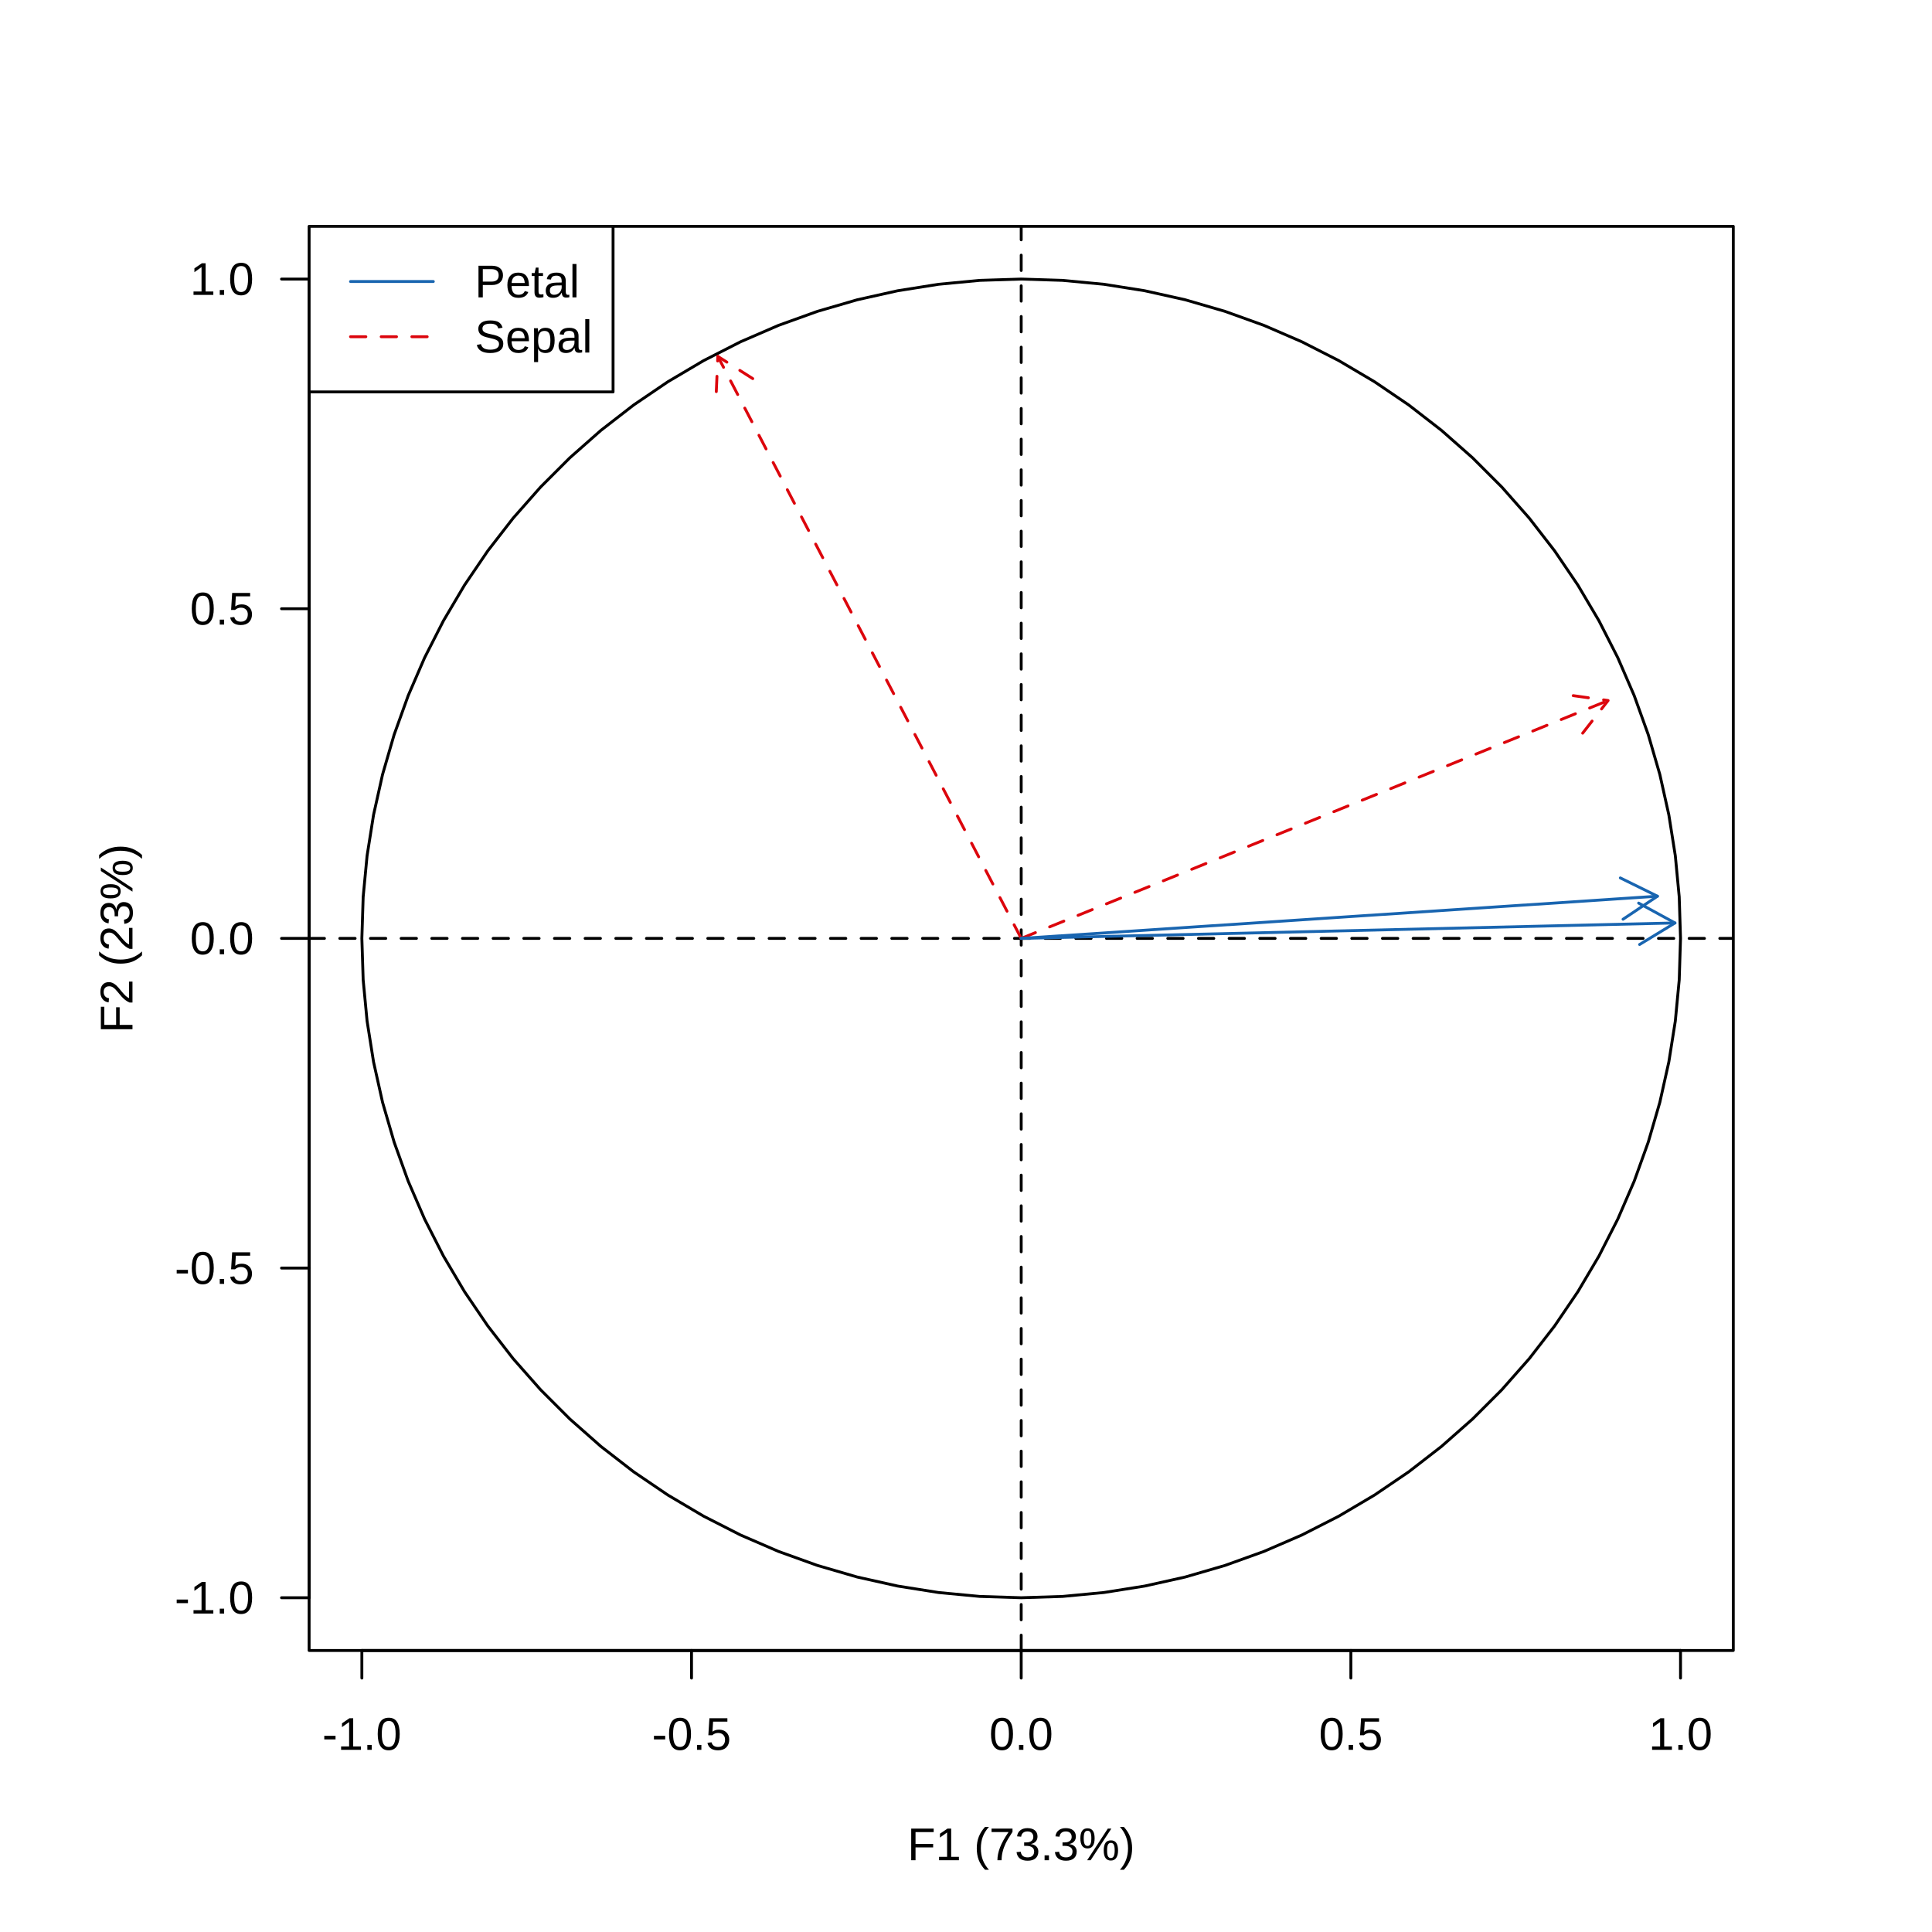
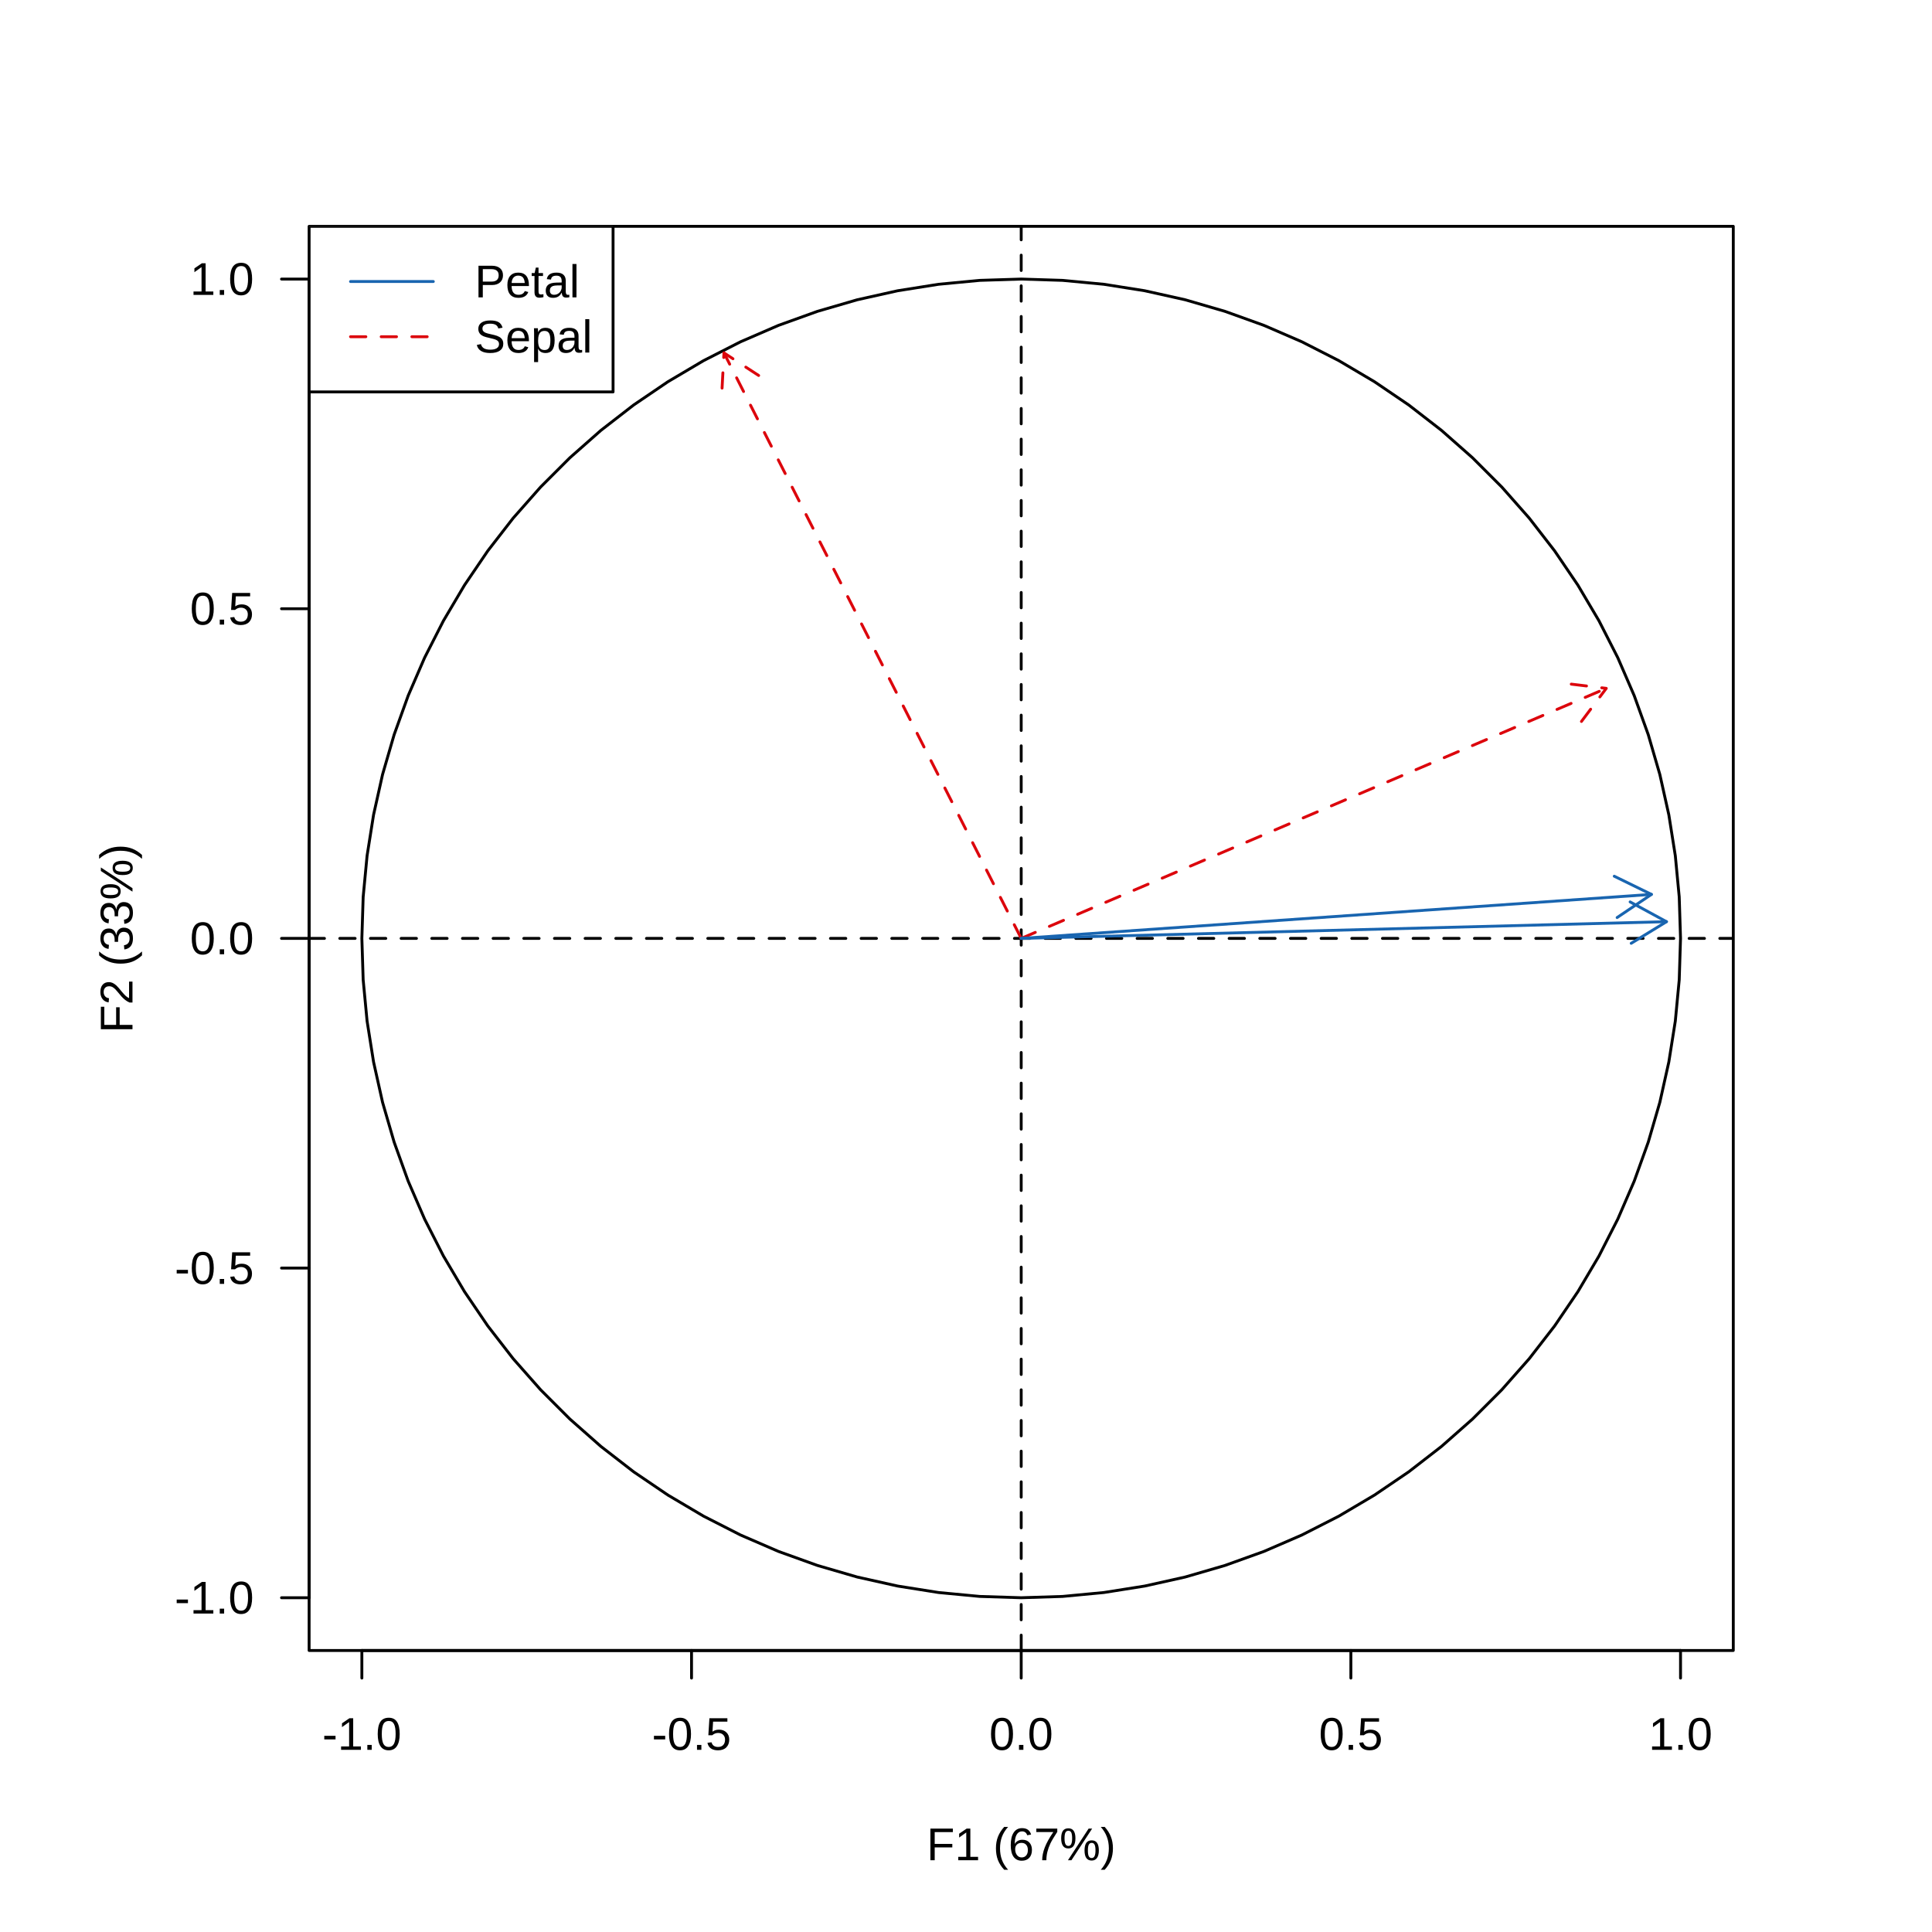
- <svg xmlns="http://www.w3.org/2000/svg" class="svglite" width="504.00pt" height="504.00pt" viewBox="0 0 504.00 504.00">
-   <defs>
-     <style type="text/css">
+ <svg xmlns="http://www.w3.org/2000/svg" width="504.00pt" height="504.00pt" viewBox="0 0 504.00 504.00">
+   <g class="svglite">
+     <defs>
+       <style type="text/css">
    .svglite line, .svglite polyline, .svglite polygon, .svglite path, .svglite rect, .svglite circle {
      fill: none;
      stroke: #000000;
      stroke-linecap: round;
      stroke-linejoin: round;
      stroke-miterlimit: 10.00;
    }
    .svglite text {
      white-space: pre;
    }
+     .svglite g.glyphgroup path {
+       fill: inherit;
+       stroke: none;
+     }
  </style>
-   </defs>
-   <rect width="100%" height="100%" style="stroke: none; fill: #FFFFFF;" />
-   <defs>
-     <clipPath id="cpMC4wMHw1MDQuMDB8MC4wMHw1MDQuMDA=">
-       <rect x="0.00" y="0.00" width="504.00" height="504.00" />
-     </clipPath>
-   </defs>
-   <g clip-path="url(#cpMC4wMHw1MDQuMDB8MC4wMHw1MDQuMDA=)">
+     </defs>
+     <rect width="100%" height="100%" style="stroke: none; fill: #FFFFFF;" />
+     <defs>
+       <clipPath id="cpMC4wMHw1MDQuMDB8MC4wMHw1MDQuMDA=">
+         <rect x="0.00" y="0.00" width="504.00" height="504.00" />
+       </clipPath>
+     </defs>
+     <g clip-path="url(#cpMC4wMHw1MDQuMDB8MC4wMHw1MDQuMDA=)">
</g>
-   <defs>
-     <clipPath id="cpODAuNjR8NDUyLjE2fDU5LjA0fDQzMC41Ng==">
-       <rect x="80.64" y="59.04" width="371.52" height="371.52" />
-     </clipPath>
-   </defs>
-   <g clip-path="url(#cpODAuNjR8NDUyLjE2fDU5LjA0fDQzMC41Ng==)">
-     <line x1="80.64" y1="244.80" x2="452.16" y2="244.80" style="stroke-width: 0.75; stroke-dasharray: 4.00,4.00;" />
-     <line x1="266.40" y1="430.56" x2="266.40" y2="59.04" style="stroke-width: 0.75; stroke-dasharray: 4.00,4.00;" />
-     <polygon points="438.40,244.80 438.06,234.00 437.04,223.24 435.35,212.57 433.00,202.03 429.98,191.65 426.32,181.48 422.03,171.57 417.12,161.94 411.62,152.64 405.55,143.70 398.93,135.16 391.78,127.06 384.14,119.42 376.04,112.27 367.50,105.65 358.56,99.58 349.26,94.08 339.63,89.17 329.72,84.88 319.55,81.22 309.17,78.20 298.63,75.85 287.96,74.16 277.20,73.14 266.40,72.80 255.60,73.14 244.84,74.16 234.17,75.85 223.63,78.20 213.25,81.22 203.08,84.88 193.17,89.17 183.54,94.08 174.24,99.58 165.30,105.65 156.76,112.27 148.66,119.42 141.02,127.06 133.87,135.16 127.25,143.70 121.18,152.64 115.68,161.94 110.77,171.57 106.48,181.48 102.82,191.65 99.80,202.03 97.45,212.57 95.76,223.24 94.74,234.00 94.40,244.80 94.74,255.60 95.76,266.36 97.45,277.03 99.80,287.57 102.82,297.95 106.48,308.12 110.77,318.03 115.68,327.66 121.18,336.96 127.25,345.90 133.87,354.44 141.02,362.54 148.66,370.18 156.76,377.33 165.30,383.95 174.24,390.02 183.54,395.52 193.17,400.43 203.08,404.72 213.25,408.38 223.63,411.40 234.17,413.75 244.84,415.44 255.60,416.46 266.40,416.80 277.20,416.46 287.96,415.44 298.63,413.75 309.17,411.40 319.55,408.38 329.72,404.72 339.63,400.43 349.26,395.52 358.56,390.02 367.50,383.95 376.04,377.33 384.14,370.18 391.78,362.54 398.93,354.44 405.55,345.90 411.62,336.96 417.12,327.66 422.03,318.03 426.32,308.12 429.98,297.95 433.00,287.57 435.35,277.03 437.04,266.36 438.06,255.60 " style="stroke-width: 0.75;" />
-     <line x1="266.40" y1="244.80" x2="419.51" y2="182.74" style="stroke-width: 0.75; stroke: #DC050C; stroke-dasharray: 4.00,4.00;" />
-     <polyline points="412.87,191.26 419.51,182.74 408.81,181.25 " style="stroke-width: 0.75; stroke: #DC050C; stroke-dasharray: 4.00,4.00;" />
-     <line x1="266.40" y1="244.80" x2="187.26" y2="92.97" style="stroke-width: 0.75; stroke: #DC050C; stroke-dasharray: 4.00,4.00;" />
-     <polyline points="196.37,98.77 187.26,92.97 186.79,103.76 " style="stroke-width: 0.75; stroke: #DC050C; stroke-dasharray: 4.00,4.00;" />
-     <line x1="266.40" y1="244.80" x2="436.95" y2="240.77" style="stroke-width: 0.75; stroke: #1965B0;" />
-     <polyline points="427.72,246.39 436.95,240.77 427.47,235.59 " style="stroke-width: 0.75; stroke: #1965B0;" />
-     <line x1="266.40" y1="244.80" x2="432.38" y2="233.79" style="stroke-width: 0.75; stroke: #1965B0;" />
-     <polyline points="423.40,239.80 432.38,233.79 422.69,229.02 " style="stroke-width: 0.75; stroke: #1965B0;" />
-   </g>
-   <g clip-path="url(#cpMC4wMHw1MDQuMDB8MC4wMHw1MDQuMDA=)">
-     <line x1="94.40" y1="430.56" x2="438.40" y2="430.56" style="stroke-width: 0.75;" />
-     <line x1="94.40" y1="430.56" x2="94.40" y2="437.76" style="stroke-width: 0.75;" />
-     <line x1="180.40" y1="430.56" x2="180.40" y2="437.76" style="stroke-width: 0.75;" />
-     <line x1="266.40" y1="430.56" x2="266.40" y2="437.76" style="stroke-width: 0.75;" />
-     <line x1="352.40" y1="430.56" x2="352.40" y2="437.76" style="stroke-width: 0.75;" />
-     <line x1="438.40" y1="430.56" x2="438.40" y2="437.76" style="stroke-width: 0.75;" />
-     <text x="94.40" y="456.48" text-anchor="middle" style="font-size: 12.00px; font-family: &quot;Liberation Sans&quot;;" textLength="20.68px" lengthAdjust="spacingAndGlyphs">-1.0</text>
-     <text x="180.40" y="456.48" text-anchor="middle" style="font-size: 12.00px; font-family: &quot;Liberation Sans&quot;;" textLength="20.68px" lengthAdjust="spacingAndGlyphs">-0.5</text>
-     <text x="266.40" y="456.48" text-anchor="middle" style="font-size: 12.00px; font-family: &quot;Liberation Sans&quot;;" textLength="16.68px" lengthAdjust="spacingAndGlyphs">0.0</text>
-     <text x="352.40" y="456.48" text-anchor="middle" style="font-size: 12.00px; font-family: &quot;Liberation Sans&quot;;" textLength="16.68px" lengthAdjust="spacingAndGlyphs">0.5</text>
-     <text x="438.40" y="456.48" text-anchor="middle" style="font-size: 12.00px; font-family: &quot;Liberation Sans&quot;;" textLength="16.68px" lengthAdjust="spacingAndGlyphs">1.0</text>
-     <line x1="80.64" y1="416.80" x2="80.64" y2="72.80" style="stroke-width: 0.75;" />
-     <line x1="80.64" y1="416.80" x2="73.44" y2="416.80" style="stroke-width: 0.75;" />
-     <line x1="80.64" y1="330.80" x2="73.44" y2="330.80" style="stroke-width: 0.75;" />
-     <line x1="80.64" y1="244.80" x2="73.44" y2="244.80" style="stroke-width: 0.75;" />
-     <line x1="80.64" y1="158.80" x2="73.44" y2="158.80" style="stroke-width: 0.75;" />
-     <line x1="80.64" y1="72.80" x2="73.44" y2="72.80" style="stroke-width: 0.75;" />
-     <text x="66.24" y="420.93" text-anchor="end" style="font-size: 12.00px; font-family: &quot;Liberation Sans&quot;;" textLength="20.68px" lengthAdjust="spacingAndGlyphs">-1.0</text>
-     <text x="66.24" y="334.93" text-anchor="end" style="font-size: 12.00px; font-family: &quot;Liberation Sans&quot;;" textLength="20.68px" lengthAdjust="spacingAndGlyphs">-0.5</text>
-     <text x="66.24" y="248.93" text-anchor="end" style="font-size: 12.00px; font-family: &quot;Liberation Sans&quot;;" textLength="16.68px" lengthAdjust="spacingAndGlyphs">0.0</text>
-     <text x="66.24" y="162.93" text-anchor="end" style="font-size: 12.00px; font-family: &quot;Liberation Sans&quot;;" textLength="16.68px" lengthAdjust="spacingAndGlyphs">0.5</text>
-     <text x="66.24" y="76.93" text-anchor="end" style="font-size: 12.00px; font-family: &quot;Liberation Sans&quot;;" textLength="16.68px" lengthAdjust="spacingAndGlyphs">1.0</text>
-     <polygon points="80.64,430.56 452.16,430.56 452.16,59.04 80.64,59.04 " style="stroke-width: 0.75;" />
-     <text x="266.40" y="485.28" text-anchor="middle" style="font-size: 12.00px; font-family: &quot;Liberation Sans&quot;;" textLength="59.36px" lengthAdjust="spacingAndGlyphs">F1 (73.3%)</text>
-     <text transform="translate(34.56,244.80) rotate(-90)" text-anchor="middle" style="font-size: 12.00px; font-family: &quot;Liberation Sans&quot;;" textLength="49.35px" lengthAdjust="spacingAndGlyphs">F2 (23%)</text>
-   </g>
-   <g clip-path="url(#cpODAuNjR8NDUyLjE2fDU5LjA0fDQzMC41Ng==)">
-     <rect x="80.64" y="59.04" width="79.29" height="43.20" style="stroke-width: 0.75; fill: #FFFFFF;" />
-     <line x1="91.44" y1="73.44" x2="113.04" y2="73.44" style="stroke-width: 0.75; stroke: #1965B0;" />
-     <line x1="91.44" y1="87.84" x2="113.04" y2="87.84" style="stroke-width: 0.75; stroke: #DC050C; stroke-dasharray: 4.00,4.00;" />
-     <text x="123.84" y="77.57" style="font-size: 12.00px; font-family: &quot;Liberation Sans&quot;;" textLength="27.35px" lengthAdjust="spacingAndGlyphs">Petal</text>
-     <text x="123.84" y="91.97" style="font-size: 12.00px; font-family: &quot;Liberation Sans&quot;;" textLength="30.69px" lengthAdjust="spacingAndGlyphs">Sepal</text>
+     <defs>
+       <clipPath id="cpODAuNjR8NDUyLjE2fDU5LjA0fDQzMC41Ng==">
+         <rect x="80.64" y="59.04" width="371.52" height="371.52" />
+       </clipPath>
+     </defs>
+     <g clip-path="url(#cpODAuNjR8NDUyLjE2fDU5LjA0fDQzMC41Ng==)">
+       <line x1="80.64" y1="244.80" x2="452.16" y2="244.80" style="stroke-width: 0.75; stroke-dasharray: 4.00,4.00;" />
+       <line x1="266.40" y1="430.56" x2="266.40" y2="59.04" style="stroke-width: 0.75; stroke-dasharray: 4.00,4.00;" />
+       <polygon points="438.40,244.80 438.06,234.00 437.04,223.24 435.35,212.57 433.00,202.03 429.98,191.65 426.32,181.48 422.03,171.57 417.12,161.94 411.62,152.64 405.55,143.70 398.93,135.16 391.78,127.06 384.14,119.42 376.04,112.27 367.50,105.65 358.56,99.58 349.26,94.08 339.63,89.17 329.72,84.88 319.55,81.22 309.17,78.20 298.63,75.85 287.96,74.16 277.20,73.14 266.40,72.80 255.60,73.14 244.84,74.16 234.17,75.85 223.63,78.20 213.25,81.22 203.08,84.88 193.17,89.17 183.54,94.08 174.24,99.58 165.30,105.65 156.76,112.27 148.66,119.42 141.02,127.06 133.87,135.16 127.25,143.70 121.18,152.64 115.68,161.94 110.77,171.57 106.48,181.48 102.82,191.65 99.80,202.03 97.45,212.57 95.76,223.24 94.74,234.00 94.40,244.80 94.74,255.60 95.76,266.36 97.45,277.03 99.80,287.57 102.82,297.95 106.48,308.12 110.77,318.03 115.68,327.66 121.18,336.96 127.25,345.90 133.87,354.44 141.02,362.54 148.66,370.18 156.76,377.33 165.30,383.95 174.24,390.02 183.54,395.52 193.17,400.43 203.08,404.72 213.25,408.38 223.63,411.40 234.17,413.75 244.84,415.44 255.60,416.46 266.40,416.80 277.20,416.46 287.96,415.44 298.63,413.75 309.17,411.40 319.55,408.38 329.72,404.72 339.63,400.43 349.26,395.52 358.56,390.02 367.50,383.95 376.04,377.33 384.14,370.18 391.78,362.54 398.93,354.44 405.55,345.90 411.62,336.96 417.12,327.66 422.03,318.03 426.32,308.12 429.98,297.95 433.00,287.57 435.35,277.03 437.04,266.36 438.06,255.60 " style="stroke-width: 0.75;" />
+       <line x1="266.40" y1="244.80" x2="419.03" y2="179.57" style="stroke-width: 0.75; stroke: #DC050C; stroke-dasharray: 4.00,4.00;" />
+       <polyline points="412.55,188.21 419.03,179.57 408.31,178.28 " style="stroke-width: 0.75; stroke: #DC050C; stroke-dasharray: 4.00,4.00;" />
+       <line x1="266.40" y1="244.80" x2="188.86" y2="92.06" style="stroke-width: 0.75; stroke: #DC050C; stroke-dasharray: 4.00,4.00;" />
+       <polyline points="197.91,97.95 188.86,92.06 188.28,102.84 " style="stroke-width: 0.75; stroke: #DC050C; stroke-dasharray: 4.00,4.00;" />
+       <line x1="266.40" y1="244.80" x2="430.81" y2="233.32" style="stroke-width: 0.75; stroke: #1965B0;" />
+       <polyline points="421.86,239.36 430.81,233.32 421.11,228.58 " style="stroke-width: 0.75; stroke: #1965B0;" />
+       <line x1="266.40" y1="244.80" x2="434.74" y2="240.44" style="stroke-width: 0.75; stroke: #1965B0;" />
+       <polyline points="425.53,246.08 434.74,240.44 425.25,235.28 " style="stroke-width: 0.75; stroke: #1965B0;" />
+     </g>
+     <g clip-path="url(#cpMC4wMHw1MDQuMDB8MC4wMHw1MDQuMDA=)">
+       <line x1="94.40" y1="430.56" x2="438.40" y2="430.56" style="stroke-width: 0.75;" />
+       <line x1="94.40" y1="430.56" x2="94.40" y2="437.76" style="stroke-width: 0.75;" />
+       <line x1="180.40" y1="430.56" x2="180.40" y2="437.76" style="stroke-width: 0.75;" />
+       <line x1="266.40" y1="430.56" x2="266.40" y2="437.76" style="stroke-width: 0.75;" />
+       <line x1="352.40" y1="430.56" x2="352.40" y2="437.76" style="stroke-width: 0.75;" />
+       <line x1="438.40" y1="430.56" x2="438.40" y2="437.76" style="stroke-width: 0.75;" />
+       <text x="94.40" y="456.48" text-anchor="middle" style="font-size: 12.00px; font-family: &quot;Liberation Sans&quot;;" textLength="20.67px" lengthAdjust="spacingAndGlyphs">-1.0</text>
+       <text x="180.40" y="456.48" text-anchor="middle" style="font-size: 12.00px; font-family: &quot;Liberation Sans&quot;;" textLength="20.67px" lengthAdjust="spacingAndGlyphs">-0.5</text>
+       <text x="266.40" y="456.48" text-anchor="middle" style="font-size: 12.00px; font-family: &quot;Liberation Sans&quot;;" textLength="16.67px" lengthAdjust="spacingAndGlyphs">0.0</text>
+       <text x="352.40" y="456.48" text-anchor="middle" style="font-size: 12.00px; font-family: &quot;Liberation Sans&quot;;" textLength="16.67px" lengthAdjust="spacingAndGlyphs">0.5</text>
+       <text x="438.40" y="456.48" text-anchor="middle" style="font-size: 12.00px; font-family: &quot;Liberation Sans&quot;;" textLength="16.67px" lengthAdjust="spacingAndGlyphs">1.0</text>
+       <line x1="80.64" y1="416.80" x2="80.64" y2="72.80" style="stroke-width: 0.75;" />
+       <line x1="80.64" y1="416.80" x2="73.44" y2="416.80" style="stroke-width: 0.75;" />
+       <line x1="80.64" y1="330.80" x2="73.44" y2="330.80" style="stroke-width: 0.75;" />
+       <line x1="80.64" y1="244.80" x2="73.44" y2="244.80" style="stroke-width: 0.75;" />
+       <line x1="80.64" y1="158.80" x2="73.44" y2="158.80" style="stroke-width: 0.75;" />
+       <line x1="80.64" y1="72.80" x2="73.44" y2="72.80" style="stroke-width: 0.75;" />
+       <text x="66.24" y="420.93" text-anchor="end" style="font-size: 12.00px; font-family: &quot;Liberation Sans&quot;;" textLength="20.67px" lengthAdjust="spacingAndGlyphs">-1.0</text>
+       <text x="66.24" y="334.93" text-anchor="end" style="font-size: 12.00px; font-family: &quot;Liberation Sans&quot;;" textLength="20.67px" lengthAdjust="spacingAndGlyphs">-0.5</text>
+       <text x="66.24" y="248.93" text-anchor="end" style="font-size: 12.00px; font-family: &quot;Liberation Sans&quot;;" textLength="16.67px" lengthAdjust="spacingAndGlyphs">0.0</text>
+       <text x="66.24" y="162.93" text-anchor="end" style="font-size: 12.00px; font-family: &quot;Liberation Sans&quot;;" textLength="16.67px" lengthAdjust="spacingAndGlyphs">0.5</text>
+       <text x="66.24" y="76.93" text-anchor="end" style="font-size: 12.00px; font-family: &quot;Liberation Sans&quot;;" textLength="16.67px" lengthAdjust="spacingAndGlyphs">1.0</text>
+       <polygon points="80.64,430.56 452.16,430.56 452.16,59.04 80.64,59.04 " style="stroke-width: 0.75;" />
+       <text x="266.40" y="485.28" text-anchor="middle" style="font-size: 12.00px; font-family: &quot;Liberation Sans&quot;;" textLength="49.34px" lengthAdjust="spacingAndGlyphs">F1 (67%)</text>
+       <text transform="translate(34.56,244.80) rotate(-90)" text-anchor="middle" style="font-size: 12.00px; font-family: &quot;Liberation Sans&quot;;" textLength="49.34px" lengthAdjust="spacingAndGlyphs">F2 (33%)</text>
+     </g>
+     <g clip-path="url(#cpODAuNjR8NDUyLjE2fDU5LjA0fDQzMC41Ng==)">
+       <rect x="80.64" y="59.04" width="79.29" height="43.20" style="stroke-width: 0.75; fill: #FFFFFF;" />
+       <line x1="91.44" y1="73.44" x2="113.04" y2="73.44" style="stroke-width: 0.75; stroke: #1965B0;" />
+       <line x1="91.44" y1="87.84" x2="113.04" y2="87.84" style="stroke-width: 0.75; stroke: #DC050C; stroke-dasharray: 4.00,4.00;" />
+       <text x="123.84" y="77.57" style="font-size: 12.00px; font-family: &quot;Liberation Sans&quot;;" textLength="27.34px" lengthAdjust="spacingAndGlyphs">Petal</text>
+       <text x="123.84" y="91.97" style="font-size: 12.00px; font-family: &quot;Liberation Sans&quot;;" textLength="30.69px" lengthAdjust="spacingAndGlyphs">Sepal</text>
+     </g>
  </g>
</svg>
